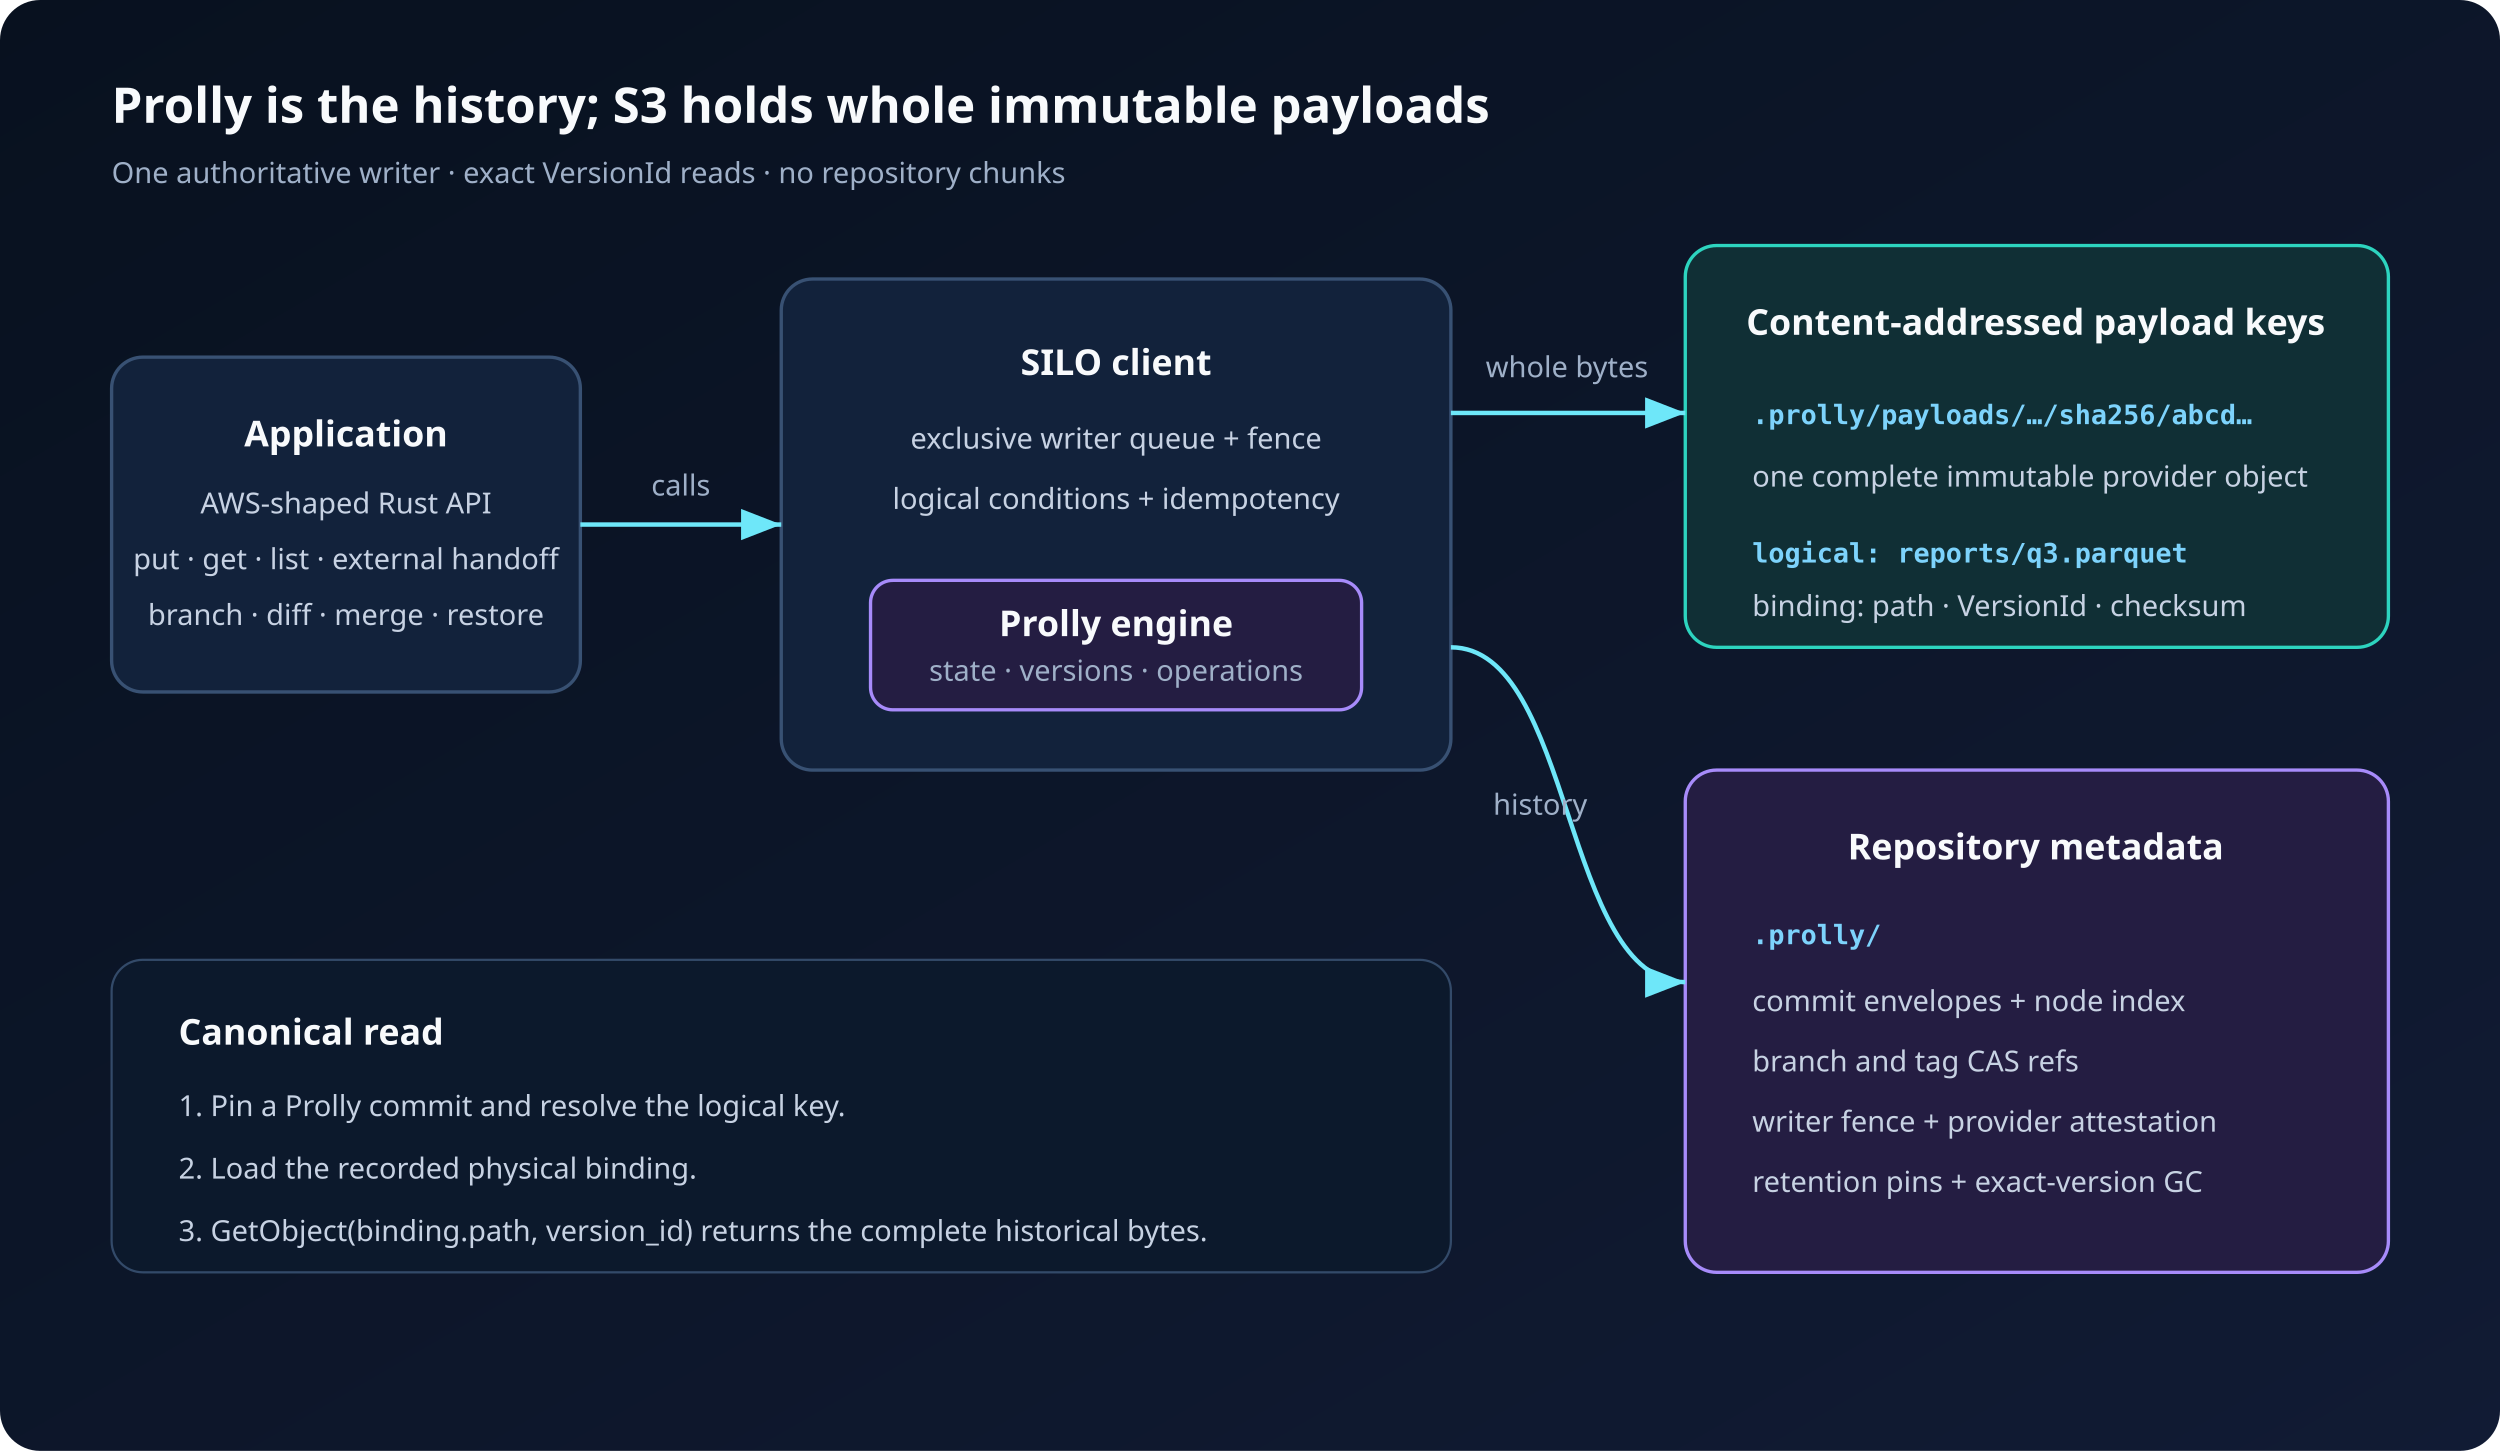
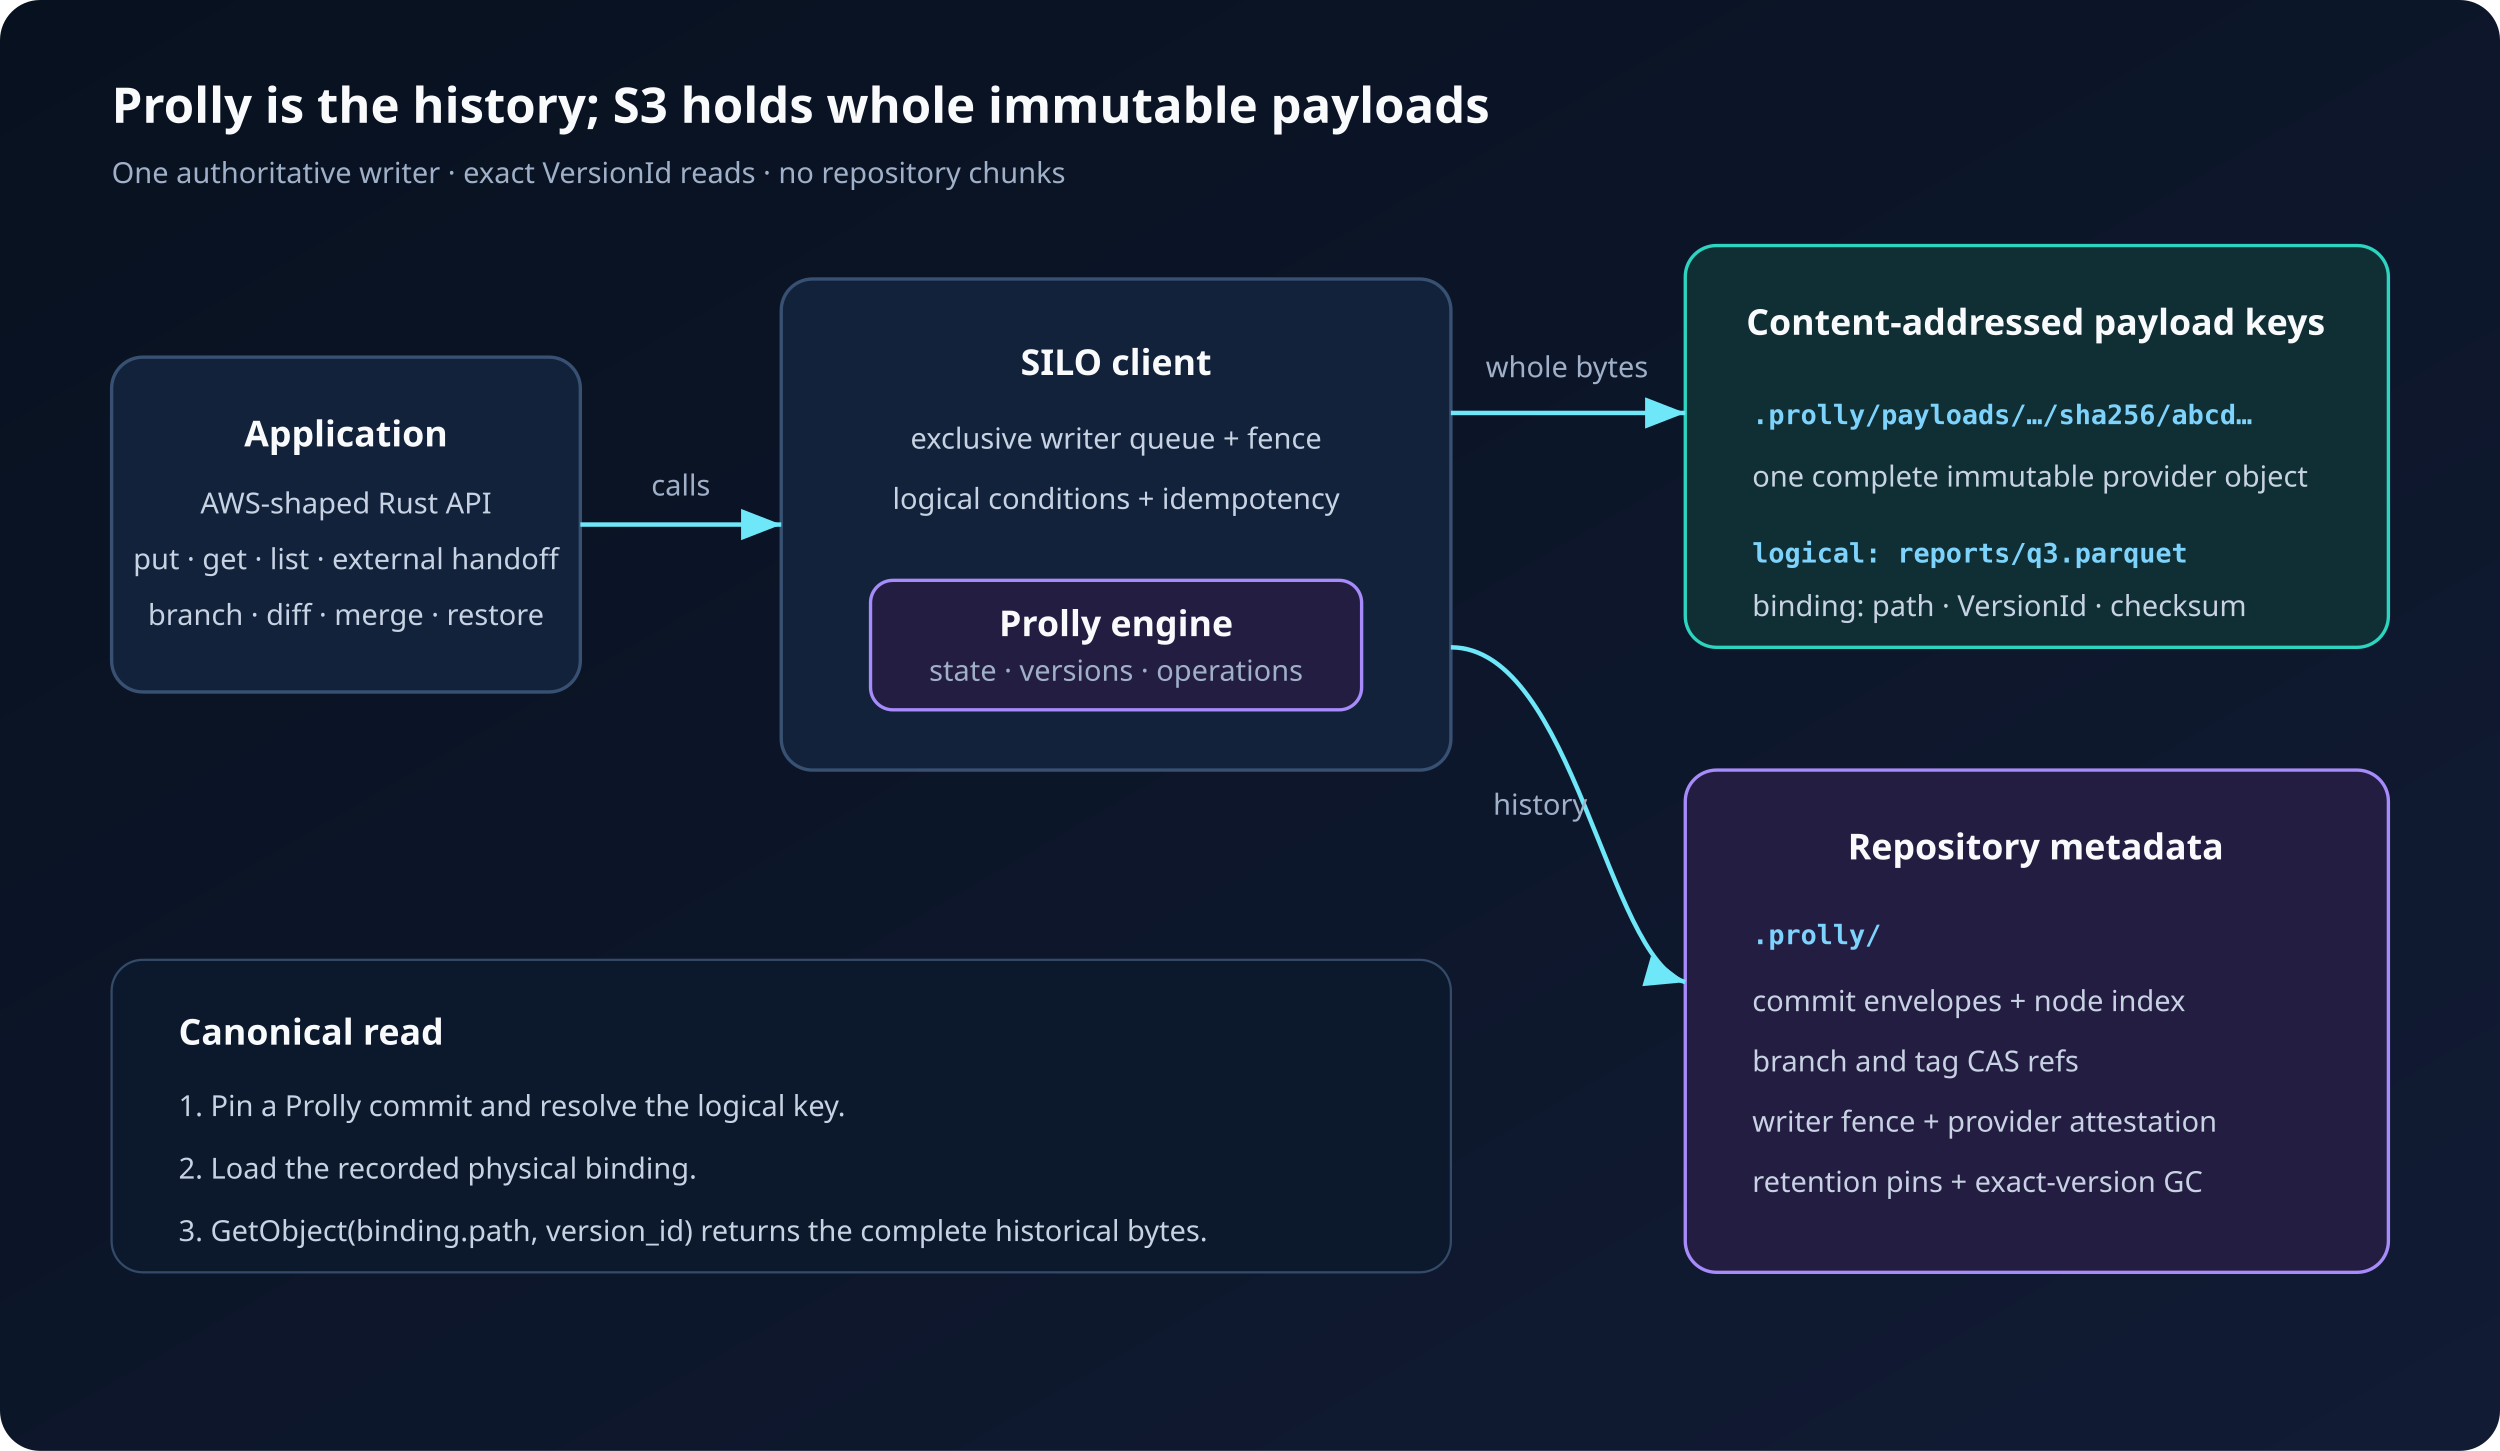
<svg xmlns="http://www.w3.org/2000/svg" viewBox="0 0 1120 650" role="img" aria-labelledby="title desc">
  <defs>
    <linearGradient id="bg" x1="0" y1="0" x2="1" y2="1">
      <stop stop-color="#08111f" />
      <stop offset="1" stop-color="#111b34" />
    </linearGradient>
    <marker id="arrow" markerWidth="9" markerHeight="7" refX="9" refY="3.5" orient="auto">
      <path d="M0 0 9 3.5 0 7Z" fill="#6ee7f9" />
    </marker>
    <style>.h{font:700 22px ui-sans-serif,system-ui;fill:#f8fafc}.s{font:400 13px ui-sans-serif,system-ui;fill:#9fb0c8}.t{font:700 16px ui-sans-serif,system-ui;fill:#f8fafc}.b{font:400 13px ui-sans-serif,system-ui;fill:#c7d2e3}.k{font:600 12px ui-monospace,SFMono-Regular,monospace;fill:#7dd3fc}.box{fill:#12223b;stroke:#385173;stroke-width:1.5}.data{fill:#102f35;stroke:#2dd4bf;stroke-width:1.5}.meta{fill:#241d42;stroke:#a78bfa;stroke-width:1.5}.line{fill:none;stroke:#6ee7f9;stroke-width:2;marker-end:url(#arrow)}</style>
  </defs>
  <rect width="1120" height="650" rx="18" fill="url(#bg)" />
  <text x="50" y="55" class="h">Prolly is the history; S3 holds whole immutable payloads</text>
  <text x="50" y="82" class="s">One authoritative writer · exact VersionId reads · no repository chunks</text>
  <rect x="50" y="160" width="210" height="150" rx="14" class="box" />
  <text x="155" y="200" text-anchor="middle" class="t">Application</text>
  <text x="155" y="230" text-anchor="middle" class="b">AWS-shaped Rust API</text>
  <text x="155" y="255" text-anchor="middle" class="b">put · get · list · external handoff</text>
  <text x="155" y="280" text-anchor="middle" class="b">branch · diff · merge · restore</text>
  <rect x="350" y="125" width="300" height="220" rx="14" class="box" />
  <text x="500" y="168" text-anchor="middle" class="t">SILO client</text>
  <text x="500" y="201" text-anchor="middle" class="b">exclusive writer queue + fence</text>
  <text x="500" y="228" text-anchor="middle" class="b">logical conditions + idempotency</text>
  <rect x="390" y="260" width="220" height="58" rx="10" class="meta" />
  <text x="500" y="285" text-anchor="middle" class="t">Prolly engine</text>
  <text x="500" y="305" text-anchor="middle" class="s">state · versions · operations</text>
  <rect x="755" y="110" width="315" height="180" rx="14" class="data" />
  <text x="912" y="150" text-anchor="middle" class="t">Content-addressed payload keys</text>
  <text x="785" y="190" class="k">.prolly/payloads/…/sha256/abcd…</text>
  <text x="785" y="218" class="b">one complete immutable provider object</text>
  <text x="785" y="252" class="k">logical: reports/q3.parquet</text>
  <text x="785" y="276" class="b">binding: path · VersionId · checksum</text>
  <rect x="755" y="345" width="315" height="225" rx="14" class="meta" />
  <text x="912" y="385" text-anchor="middle" class="t">Repository metadata</text>
  <text x="785" y="423" class="k">.prolly/</text>
  <text x="785" y="453" class="b">commit envelopes + node index</text>
  <text x="785" y="480" class="b">branch and tag CAS refs</text>
  <text x="785" y="507" class="b">writer fence + provider attestation</text>
  <text x="785" y="534" class="b">retention pins + exact-version GC</text>
  <path d="M260 235H350" class="line" />
  <text x="305" y="222" text-anchor="middle" class="s">calls</text>
  <path d="M650 185H755" class="line" />
  <text x="702" y="169" text-anchor="middle" class="s">whole bytes</text>
-   <path d="M650 290C705 290 700 440 755 440" class="line" />
+   <path d="M650 290C705 290 720 430 755 440" class="line" />
  <text x="690" y="365" text-anchor="middle" class="s">history</text>
  <rect x="50" y="430" width="600" height="140" rx="14" fill="#0c192c" stroke="#334a69" />
  <text x="80" y="468" class="t">Canonical read</text>
  <text x="80" y="500" class="b">1. Pin a Prolly commit and resolve the logical key.</text>
  <text x="80" y="528" class="b">2. Load the recorded physical binding.</text>
  <text x="80" y="556" class="b">3. GetObject(binding.path, version_id) returns the complete historical bytes.</text>
</svg>
